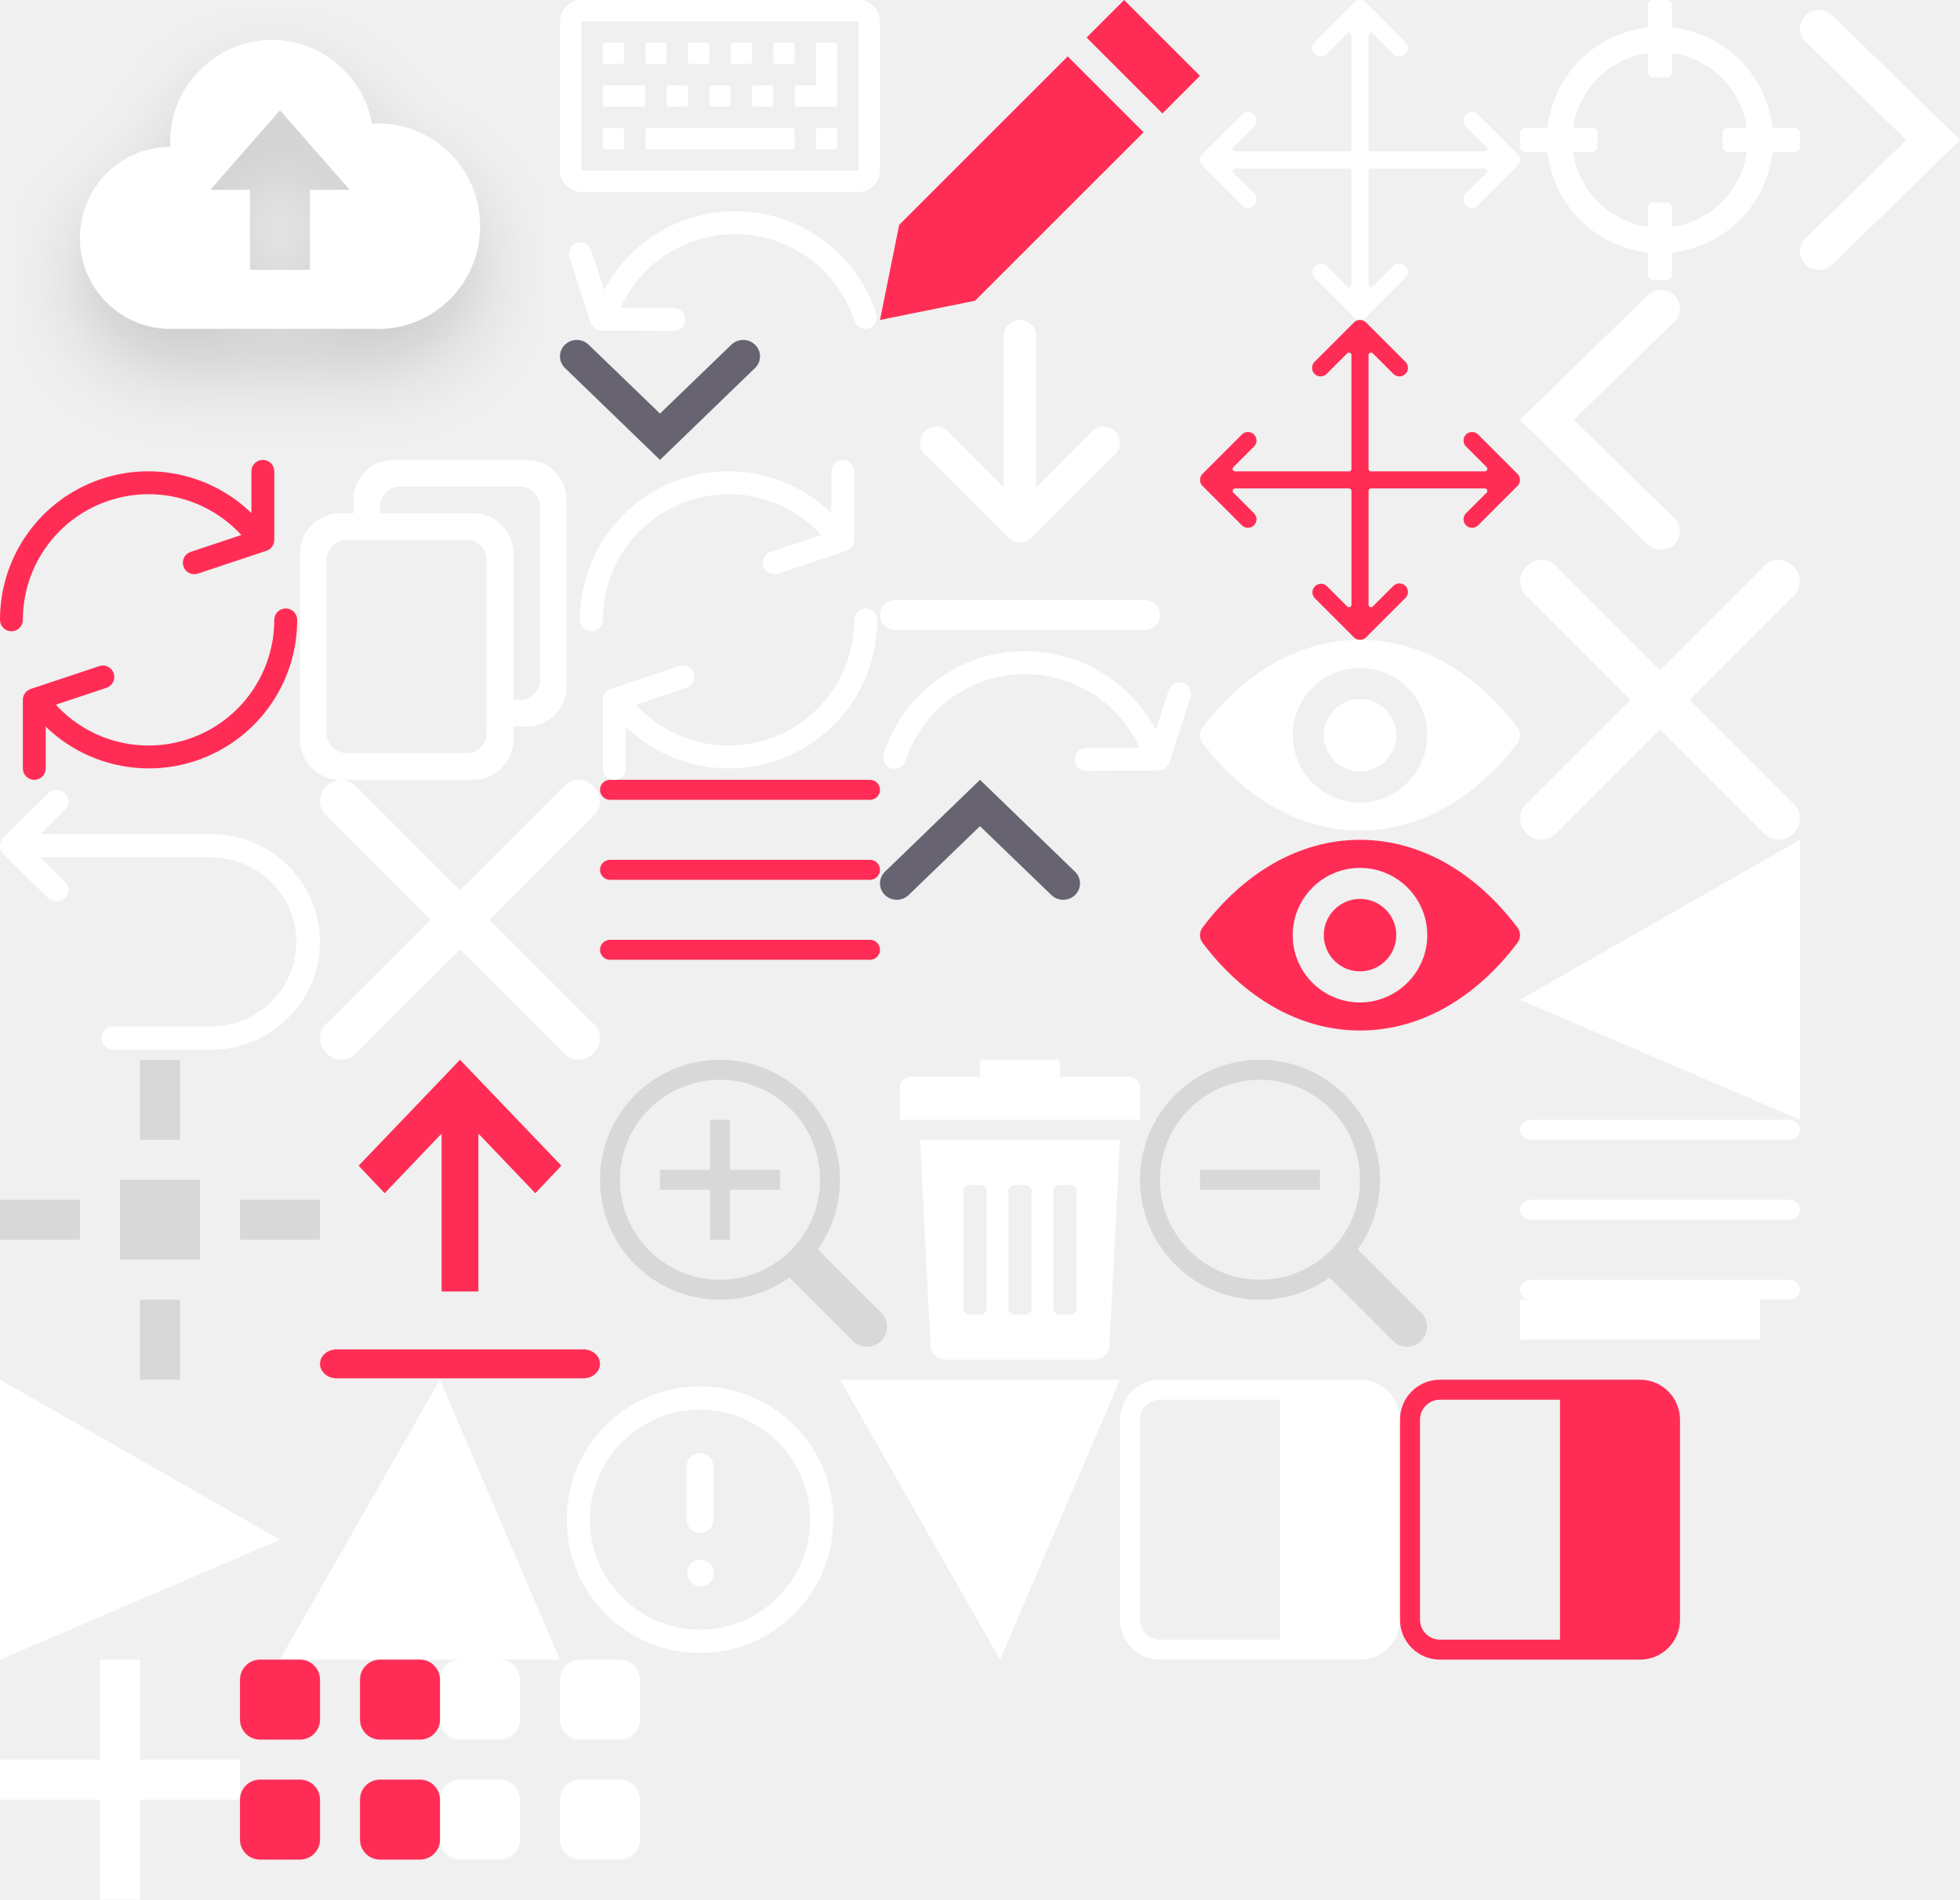
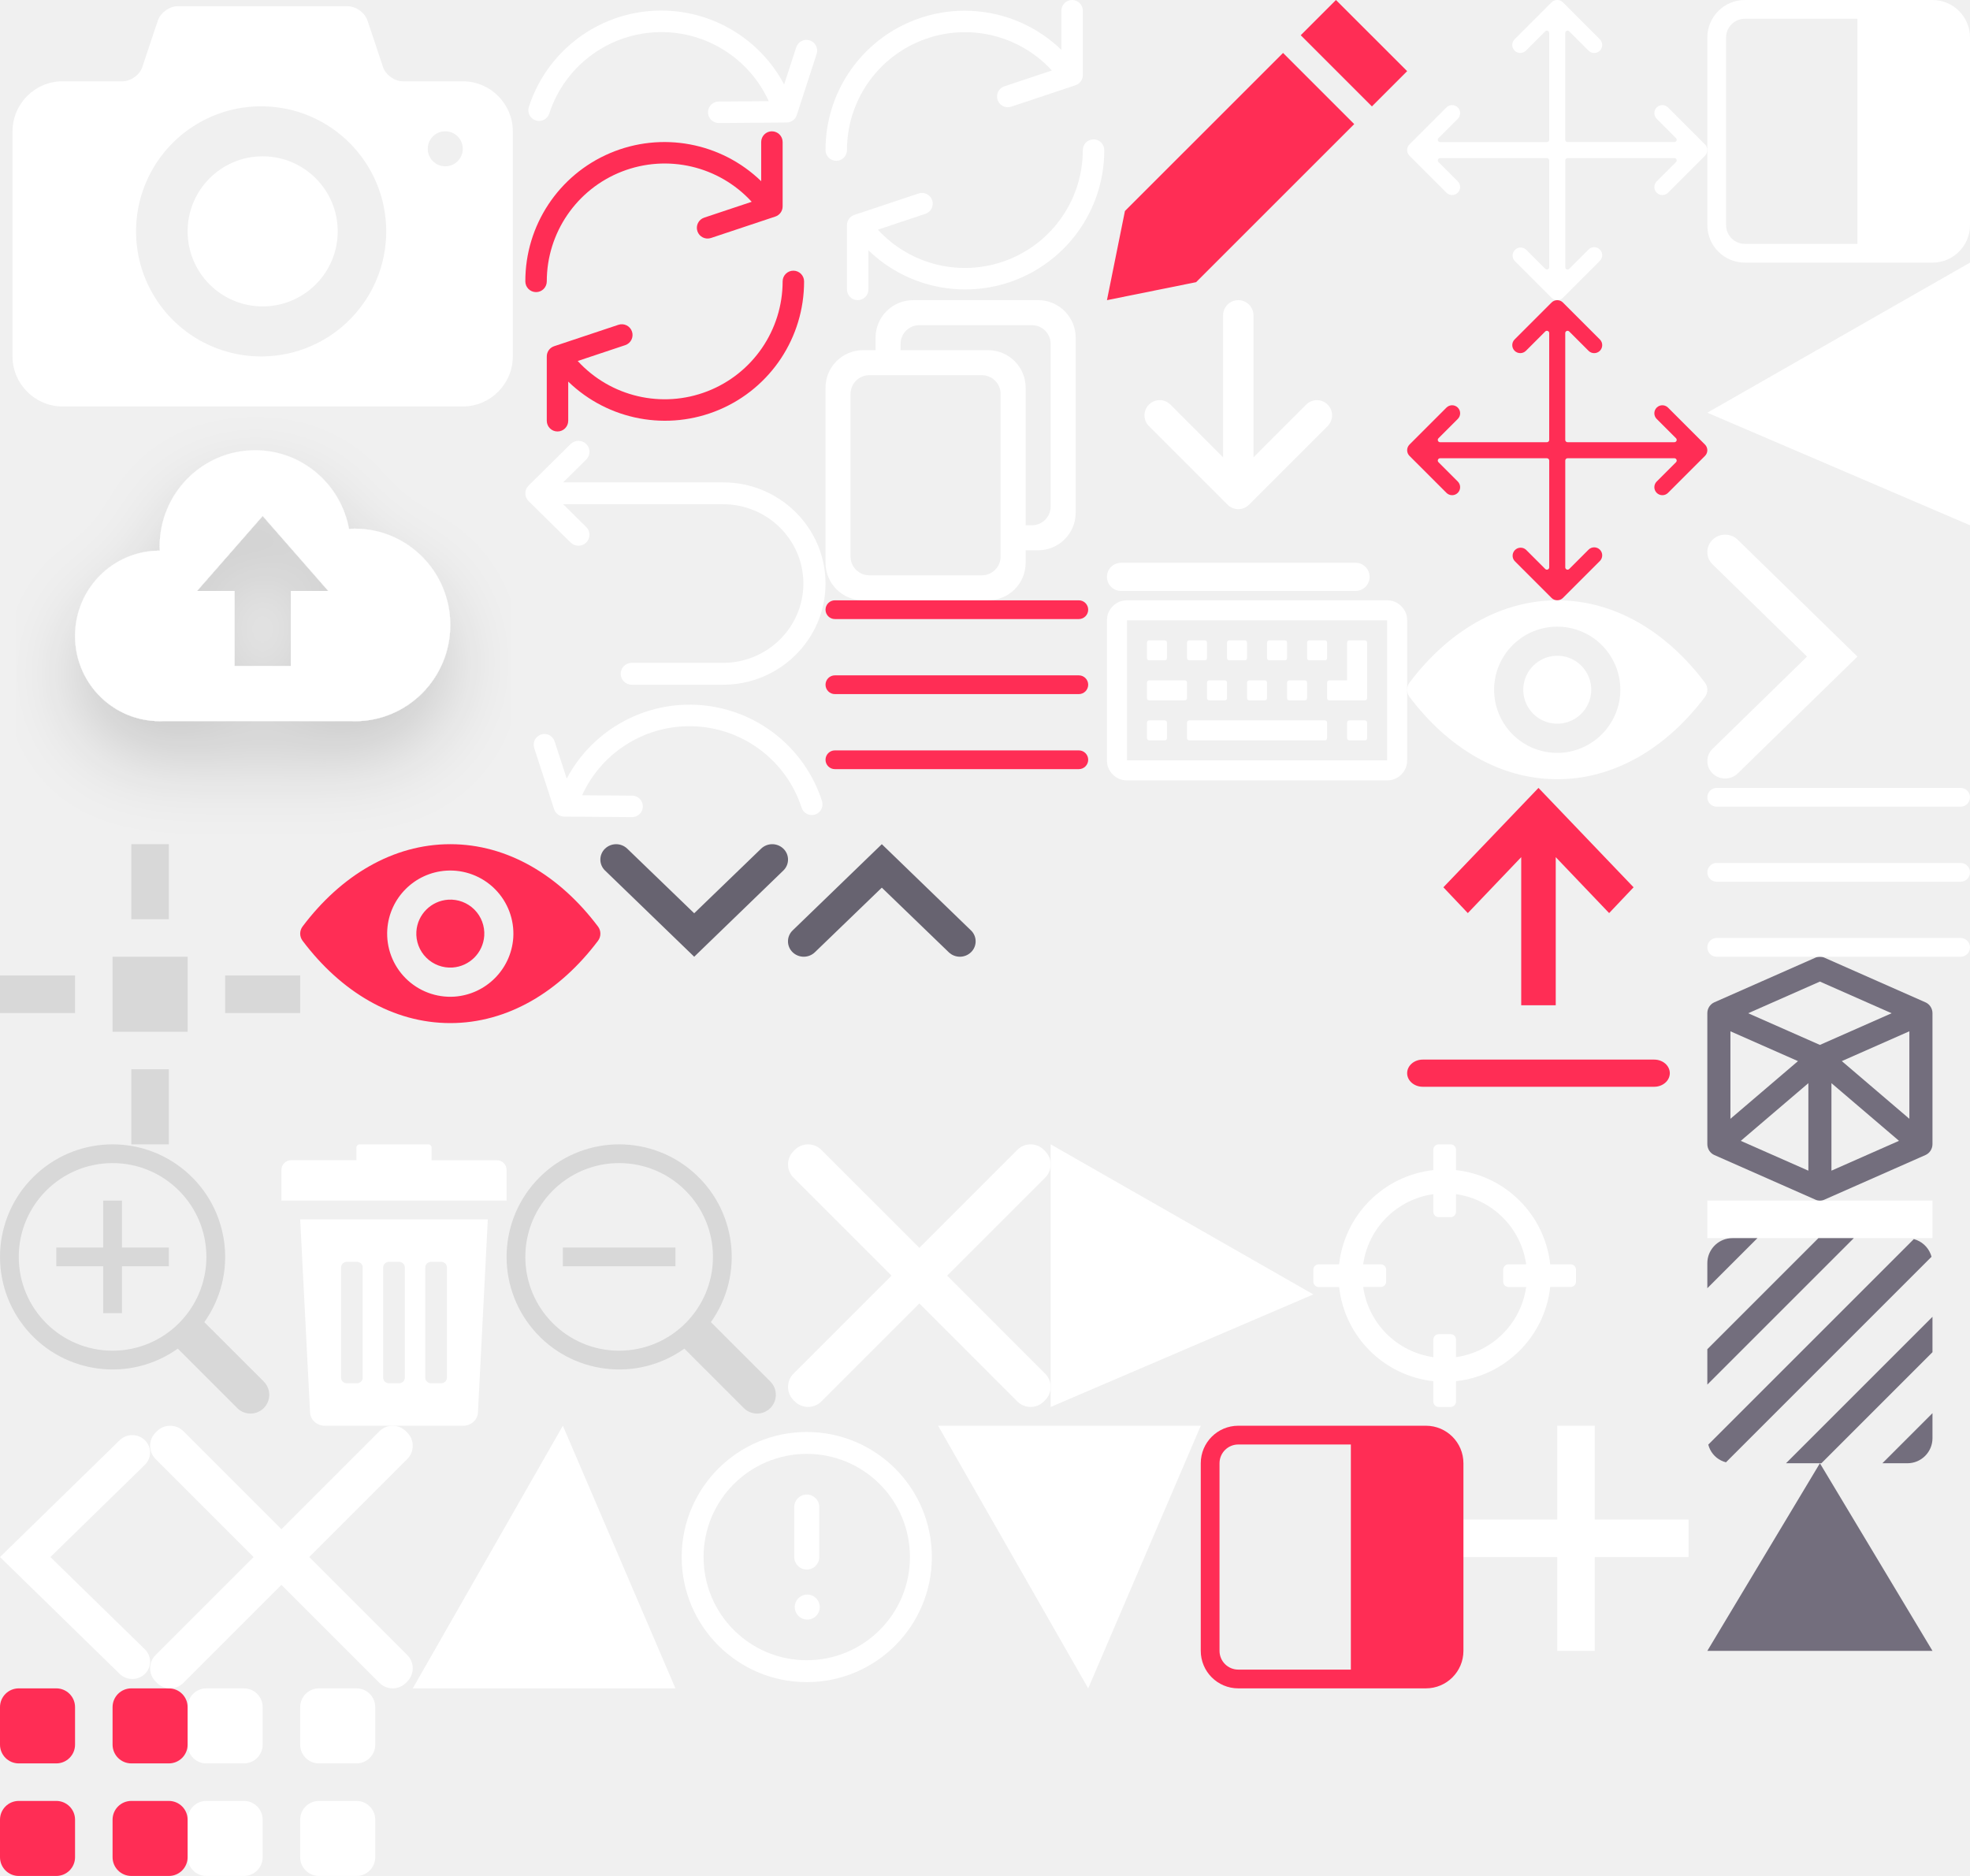
- <svg xmlns="http://www.w3.org/2000/svg" width="98" height="95" viewBox="0 0 98 95">
-   <svg width="14" height="14" viewBox="0 0 14 14" id="alert" x="28" y="69">
+ <svg xmlns="http://www.w3.org/2000/svg" width="105" height="100" viewBox="0 0 105 100">
+   <svg width="14" height="14" viewBox="0 0 14 14" id="alert" x="36" y="76">
    <g fill="none" fill-rule="evenodd">
      <path d="M-1-1h16v16H-1z" />
      <path fill="#FFF" d="M7 13.667A6.667 6.667 0 117 .333a6.667 6.667 0 010 13.334zM7 12.5a5.5 5.5 0 100-11 5.5 5.5 0 000 11zm0-8.833c.368 0 .667.298.667.666V7a.667.667 0 01-1.334 0V4.333c0-.368.299-.666.667-.666zM7 9a.667.667 0 110 1.333A.667.667 0 017 9z" />
    </g>
  </svg>
-   <svg width="10" height="6" viewBox="0 0 10 6" id="arrow-down" x="28" y="17">
+   <svg width="10" height="6" viewBox="0 0 10 6" id="arrow-down" x="32" y="45">
    <g fill="none" fill-rule="evenodd">
      <path d="M-7-9h24v24H-7z" />
      <path fill="#676370" d="M5 6l4.756-4.6A.806.806 0 009.758.244.856.856 0 008.566.24L5 3.683 1.434.241A.856.856 0 00.242.244.806.806 0 00.244 1.4L5 6z" />
    </g>
  </svg>
-   <svg style="isolation:isolate" width="14" height="14" viewBox="0 0 14 14" id="arrow-key-down" x="42" y="69">
+   <svg style="isolation:isolate" width="14" height="14" viewBox="0 0 14 14" id="arrow-key-down" x="50" y="76">
    <g clip-path="url(#_clipPath_lO31NEgbUiTSoJISuaT8fHHnIRCr4LqQ)">
      <path fill="#FFF" d="M0 0h14L8 14z" />
    </g>
  </svg>
-   <svg style="isolation:isolate" width="14" height="14" viewBox="0 0 14 14" id="arrow-key-left" x="76" y="42">
+   <svg style="isolation:isolate" width="14" height="14" viewBox="0 0 14 14" id="arrow-key-left" x="91" y="14">
    <g clip-path="url(#_clipPath_QTofHzorB79BE3lerKr9Fqr3nCJN2ZAU)">
      <path fill="#FFF" d="M14 0v14L0 8z" />
    </g>
  </svg>
-   <svg style="isolation:isolate" width="14" height="14" viewBox="0 0 14 14" id="arrow-key-right" y="69">
+   <svg style="isolation:isolate" width="14" height="14" viewBox="0 0 14 14" id="arrow-key-right" x="56" y="61">
    <g clip-path="url(#_clipPath_vO16aYMH41EJ62poTggIr1IPdcsNhkUc)">
      <path fill="#FFF" d="M0 14V0l14 8z" />
    </g>
  </svg>
-   <svg style="isolation:isolate" width="14" height="14" viewBox="0 0 14 14" id="arrow-key-up" x="14" y="69">
+   <svg style="isolation:isolate" width="14" height="14" viewBox="0 0 14 14" id="arrow-key-up" x="22" y="76">
    <g clip-path="url(#_clipPath_scRgljJTfK72EBw7oaTDeX5yMrAq7yTf)">
      <path fill="#FFF" d="M14 14H0L8 0z" />
    </g>
  </svg>
-   <svg width="10" height="6" viewBox="0 0 10 6" id="arrow-up" x="44" y="39">
+   <svg width="10" height="6" viewBox="0 0 10 6" id="arrow-up" x="42" y="45">
    <g fill="none" fill-rule="evenodd">
      <path d="M-7-9h24v24H-7z" />
      <path fill="#676370" d="M5 0l4.756 4.6a.806.806 0 01.002 1.156.856.856 0 01-1.192.003L5 2.317 1.434 5.759a.856.856 0 01-1.192-.003A.806.806 0 01.244 4.6L5 0z" />
    </g>
  </svg>
-   <svg width="12" height="12" fill="none" viewBox="0 0 12 12" id="atlas-zoom-in" y="83">
+   <svg width="12" height="12" fill="none" viewBox="0 0 12 12" id="atlas-zoom-in" x="78" y="76">
    <path fill-rule="evenodd" clip-rule="evenodd" d="M7 5h5v2H7v5H5V7H0V5h5V0h2v5z" fill="#fff" />
  </svg>
-   <svg width="12" height="2" viewBox="0 0 12 2" id="atlas-zoom-out" x="76" y="65">
+   <svg width="12" height="2" viewBox="0 0 12 2" id="atlas-zoom-out" x="91" y="64">
    <g fill="none" fill-rule="evenodd">
      <path d="M-6-11h24v24H-6z" />
      <path fill="#FFF" d="M0 0h12v2H0z" />
    </g>
  </svg>
-   <svg width="8" height="14" viewBox="0 0 8 14" id="chevron-right" x="90">
+   <svg width="28" height="22" viewBox="0 0 28 22" id="camera">
+     <g fill="none" fill-rule="evenodd">
+       <path d="M-2-5h32v32H-2z" />
+       <path fill="#FFF" fill-rule="nonzero" d="M14 8.333a4 4 0 100 8 4 4 0 000-8zm10.667-4h-3.2c-.44 0-.914-.341-1.053-.759l-.828-2.482c-.14-.417-.613-.759-1.053-.759H9.467c-.44 0-.914.342-1.053.76l-.828 2.482c-.14.417-.613.758-1.053.758h-3.2A2.675 2.675 0 00.667 7v12c0 1.467 1.2 2.667 2.666 2.667h21.334c1.466 0 2.666-1.2 2.666-2.667V7c0-1.467-1.2-2.667-2.666-2.667zM14 19a6.667 6.667 0 110-13.333A6.667 6.667 0 0114 19zm9.733-10.135a.933.933 0 110-1.867.933.933 0 010 1.867z" />
+     </g>
+   </svg>
+   <svg width="8" height="14" viewBox="0 0 8 14" id="chevron-right" x="91" y="28">
    <g fill="none" fill-rule="evenodd">
      <path d="M-8-5h24v24H-8z" />
      <path fill="#FFF" d="M8 7l-6.379 6.228a.966.966 0 01-1.343 0 .912.912 0 010-1.31L5.314 7 .278 2.083a.912.912 0 010-1.311.966.966 0 011.343 0L8 7z" />
    </g>
  </svg>
-   <svg width="14" height="14" viewBox="0 0 14 14" id="close" x="16" y="39">
+   <svg width="14" height="14" viewBox="0 0 14 14" id="close" x="42" y="61">
    <g fill="none" fill-rule="evenodd">
      <path d="M-5-5h24v24H-5z" />
      <path fill="#FFF" d="M13.706.363l-.069-.069a1 1 0 00-1.414 0L7 5.517 1.777.294a1 1 0 00-1.414 0L.294.363a1 1 0 000 1.414L5.517 7 .294 12.223a1 1 0 000 1.414l.069.069a1 1 0 001.414 0L7 8.483l5.223 5.223a1 1 0 001.414 0l.069-.069a1 1 0 000-1.414L8.483 7l5.223-5.223a1 1 0 000-1.414z" />
    </g>
  </svg>
-   <svg width="28" height="23" viewBox="0 0 28 23" id="cloud-upload">
+   <svg width="28" height="23" viewBox="0 0 28 23" id="cloud-upload" y="22">
    <defs>
-       <filter id="ala" width="109.7%" height="113%" x="-4.8%" y="-6.5%" filterUnits="objectBoundingBox">
+       <filter id="ama" width="109.7%" height="113%" x="-4.8%" y="-6.5%" filterUnits="objectBoundingBox">
        <feOffset dy="2" in="SourceAlpha" result="shadowOffsetOuter1" />
        <feGaussianBlur in="shadowOffsetOuter1" result="shadowBlurOuter1" stdDeviation="2" />
        <feColorMatrix in="shadowBlurOuter1" result="shadowMatrixOuter1" values="0 0 0 0 0 0 0 0 0 0 0 0 0 0 0 0 0 0 0.16 0" />
        <feMerge>
          <feMergeNode in="shadowMatrixOuter1" />
          <feMergeNode in="SourceGraphic" />
        </feMerge>
      </filter>
    </defs>
-     <g fill="none" fill-rule="evenodd" filter="url(#ala)" transform="translate(-133 -115)">
+     <g fill="none" fill-rule="evenodd" filter="url(#ama)" transform="translate(-133 -115)">
      <path d="M135 112h24v24h-24z" />
      <path fill="#FFF" fill-rule="nonzero" d="M141.25 131.432c-2.37-.137-4.25-2.111-4.25-4.533 0-2.51 2.019-4.546 4.509-4.546h.011c-.003-.073-.011-.146-.011-.22 0-2.835 2.28-5.133 5.09-5.133 2.495 0 4.566 1.81 5.003 4.196.102-.006.204-.016.307-.016 2.812 0 5.091 2.298 5.091 5.132 0 2.835-2.28 5.132-5.09 5.132-.075 0-.146-.008-.22-.01v.002h-10.022c-.053.003-.105.008-.16.008-.052 0-.105-.005-.158-.008h-.102l.002-.004zm4.25-6.932v4h3v-4h2l-3.5-4-3.5 4h2z" />
    </g>
  </svg>
-   <svg width="12" height="15" viewBox="0 0 12 15" id="delete" x="45" y="53">
+   <svg width="12" height="15" viewBox="0 0 12 15" id="delete" x="15" y="61">
    <g fill="none" fill-rule="evenodd">
      <path d="M-6-4h24v24H-6z" />
      <path fill="#FFF" fill-rule="nonzero" d="M1.526 14.299L1 4h10l-.526 10.299c-.018.392-.366.701-.79.701H2.316c-.423 0-.771-.31-.789-.701zm6.141-7.741v5.884c0 .164.144.297.32.297h.514c.177 0 .32-.133.32-.297V6.558c0-.164-.143-.297-.32-.297h-.513c-.177 0-.32.133-.32.297zm-2.244 0v5.884c0 .164.144.297.32.297h.513c.178 0 .321-.133.321-.297V6.558c0-.164-.144-.297-.32-.297h-.513c-.178 0-.321.133-.321.297zm-2.244 0v5.884c0 .164.143.297.32.297h.513c.177 0 .32-.133.32-.297V6.558c0-.164-.143-.297-.32-.297H3.5c-.177 0-.32.133-.32.297zm8.313-5.71c.28 0 .508.232.508.52V3H0V1.367c0-.287.228-.52.508-.52h3.49V.174c0-.095.076-.173.17-.173h3.664c.094 0 .17.078.17.173v.675h3.49z" />
    </g>
  </svg>
-   <svg width="14" height="16" viewBox="0 0 14 16" id="duplicate" x="15" y="23">
+   <svg width="14" height="16" viewBox="0 0 14 16" id="duplicate" x="44" y="16">
    <g fill="none" fill-rule="evenodd">
      <path d="M-5-4h24v24H-5z" />
      <path fill="#FFF" d="M2.667 2.667H2a2 2 0 00-2 2V14a2 2 0 002 2h6.667a2 2 0 002-2v-.667h.666a2 2 0 002-2V2a2 2 0 00-2-2H4.667a2 2 0 00-2 2v.667zm1.333 0v-.334a1 1 0 011-1h6a1 1 0 011 1V11a1 1 0 01-1 1h-.333V4.667a2 2 0 00-2-2H4zM1.333 5a1 1 0 011-1h6a1 1 0 011 1v8.667a1 1 0 01-1 1h-6a1 1 0 01-1-1V5z" />
    </g>
  </svg>
-   <svg width="16" height="16" viewBox="0 0 24 24" id="edit" x="44">
+   <svg width="16" height="16" viewBox="0 0 24 24" id="edit" x="59">
    <path fill="#FF2D55" d="M19.769 9.923L7.127 22.562 0 24l1.438-7.128 12.641-12.64 5.69 5.691zm1.414-1.414L24 5.689 18.309 0l-2.816 2.817 5.69 5.692z" />
  </svg>
-   <svg width="14" height="16" viewBox="0 0 14 16" id="export" x="44" y="16">
+   <svg width="14" height="16" viewBox="0 0 14 16" id="export" x="59" y="16">
    <g fill="none" fill-rule="evenodd" transform="matrix(-1 0 0 1 19 -4)">
      <path d="M0 0h24v24H0z" />
      <path fill="#FFF" d="M16.762 10.713a.808.808 0 000-1.145.805.805 0 00-1.145 0l-2.807 2.81V4.81a.81.81 0 00-1.62 0v7.568l-2.807-2.81a.808.808 0 00-1.145 0 .808.808 0 000 1.145l4.19 4.19a.8.8 0 00.572.238.8.8 0 00.572-.238l4.19-4.19z" />
      <rect width="14" height="1.5" x="5" y="18" fill="#FFF" rx=".75" />
    </g>
  </svg>
-   <svg width="10" height="10" viewBox="0 0 10 10" id="grid" x="22" y="83">
+   <svg width="12" height="13" viewBox="0 0 12 13" id="geometries" x="91" y="51">
+     <g fill="none" fill-rule="evenodd">
+       <path d="M-6-5h24v24H-6z" />
+       <path fill="#736E7D" fill-rule="nonzero" d="M11.626 2.43L6.242.051a.594.594 0 00-.485 0L.373 2.429A.634.634 0 000 3.012v6.976c0 .253.147.483.373.582l5.385 2.378a.593.593 0 00.484 0l5.385-2.378c.226-.1.373-.33.373-.583V3.012a.636.636 0 00-.374-.583zM7.168 5.563l3.6-1.59v4.665l-3.6-3.075zM1.23 3.974l3.601 1.59-3.6 3.075V3.974zm4.155 2.765v4.665l-3.602-1.59 3.602-3.075zM6 1.324l3.822 1.688L6 4.7 2.177 3.012 6 1.324zm.615 5.415l3.601 3.074-3.601 1.59V6.74z" />
+     </g>
+   </svg>
+   <svg width="10" height="10" viewBox="0 0 10 10" id="grid" x="10" y="90">
    <g fill="none" fill-rule="evenodd">
      <path d="M-7-7h24v24H-7z" />
      <path fill="#FFF" d="M1 0h2a1 1 0 011 1v2a1 1 0 01-1 1H1a1 1 0 01-1-1V1a1 1 0 011-1zm6 0h2a1 1 0 011 1v2a1 1 0 01-1 1H7a1 1 0 01-1-1V1a1 1 0 011-1zm0 6h2a1 1 0 011 1v2a1 1 0 01-1 1H7a1 1 0 01-1-1V7a1 1 0 011-1zM1 6h2a1 1 0 011 1v2a1 1 0 01-1 1H1a1 1 0 01-1-1V7a1 1 0 011-1z" />
    </g>
  </svg>
-   <svg width="10" height="10" viewBox="0 0 10 10" id="grid-active" x="12" y="83">
+   <svg width="10" height="10" viewBox="0 0 10 10" id="grid-active" y="90">
    <g fill="none" fill-rule="evenodd">
      <path d="M-7-7h24v24H-7z" />
      <path fill="#FF2D55" d="M1 0h2a1 1 0 011 1v2a1 1 0 01-1 1H1a1 1 0 01-1-1V1a1 1 0 011-1zm6 0h2a1 1 0 011 1v2a1 1 0 01-1 1H7a1 1 0 01-1-1V1a1 1 0 011-1zm0 6h2a1 1 0 011 1v2a1 1 0 01-1 1H7a1 1 0 01-1-1V7a1 1 0 011-1zM1 6h2a1 1 0 011 1v2a1 1 0 01-1 1H1a1 1 0 01-1-1V7a1 1 0 011-1z" />
    </g>
  </svg>
-   <svg style="isolation:isolate" viewBox="-72 14 14 15.931" width="14" height="15.931" id="import" x="16" y="53">
+   <svg style="isolation:isolate" viewBox="-72 14 14 15.931" width="14" height="15.931" id="import" x="75" y="42">
    <g clip-path="url(#_clipPath_XfclLsQdwtJSzBwsU1GbkoKctos3n2S2)">
      <path d="M-70.069 19.298l1.303 1.375 2.846-2.982v7.895h1.84v-7.895l2.846 2.982 1.303-1.375L-65 14l-5.069 5.298z" fill="#FF2D55" />
      <path d="M-71.169 28.483h12.338c.458 0 .831.324.831.724 0 .4-.373.724-.831.724h-12.338c-.458 0-.831-.324-.831-.724 0-.4.373-.724.831-.724z" fill="#ff2d55" />
    </g>
  </svg>
-   <svg width="14" height="9" viewBox="0 0 14 9" id="list" x="76" y="56">
+   <svg width="14" height="9" viewBox="0 0 14 9" id="list" x="91" y="42">
    <g fill="none" fill-rule="evenodd">
      <path d="M-5-7h24v24H-5z" />
      <path fill="#FFF" d="M.5 0h13a.5.5 0 110 1H.5a.5.5 0 010-1zm0 4h13a.5.5 0 110 1H.5a.5.5 0 110-1zm0 4h13a.5.5 0 110 1H.5a.5.5 0 110-1z" />
    </g>
  </svg>
-   <svg width="14" height="9" viewBox="0 0 14 9" id="list-active" x="30" y="39">
+   <svg width="14" height="9" viewBox="0 0 14 9" id="list-active" x="44" y="32">
    <g fill="none" fill-rule="evenodd">
      <path d="M-5-7h24v24H-5z" />
      <path fill="#FF2D55" d="M.5 0h13a.5.5 0 110 1H.5a.5.5 0 010-1zm0 4h13a.5.5 0 110 1H.5a.5.5 0 110-1zm0 4h13a.5.5 0 110 1H.5a.5.5 0 110-1z" />
    </g>
  </svg>
-   <svg width="14" height="14" viewBox="0 0 14 14" id="locate-land" x="76">
+   <svg width="14" height="14" viewBox="0 0 14 14" id="locate-land" x="70" y="61">
    <g fill="none" fill-rule="evenodd">
      <path d="M-5-5h24v24H-5z" />
      <path fill="#FFF" fill-rule="nonzero" d="M13.711 6.396h-1.085a5.684 5.684 0 00-5.022-5.022V.289A.288.288 0 007.316 0h-.632c-.16 0-.288.13-.288.289v1.085a5.684 5.684 0 00-5.022 5.022H.289A.288.288 0 000 6.684v.632c0 .16.13.289.289.289h1.085a5.684 5.684 0 005.022 5.021v1.085c0 .16.129.289.288.289h.632a.29.29 0 00.289-.289v-1.085a5.684 5.684 0 005.021-5.022h1.085c.16 0 .289-.129.289-.288v-.632c0-.16-.13-.288-.289-.288zM3.593 7.604c.16 0 .289-.129.289-.288v-.632c0-.16-.13-.288-.289-.288h-.937a4.399 4.399 0 013.74-3.74v.937c0 .16.129.289.288.289h.632c.159 0 .288-.13.288-.289v-.937a4.398 4.398 0 013.74 3.74h-.937a.288.288 0 00-.289.288v.632c0 .16.13.289.289.289h.937a4.4 4.4 0 01-3.74 3.739v-.937a.288.288 0 00-.288-.289h-.632c-.16 0-.288.13-.288.29v.936a4.4 4.4 0 01-3.74-3.74h.937z" />
    </g>
  </svg>
-   <svg width="8" height="14" viewBox="0 0 8 14" id="modal-back" x="76" y="14">
+   <svg width="8" height="14" viewBox="0 0 8 14" id="modal-back" y="76">
    <g fill="none" fill-rule="evenodd">
      <path d="M0-5h8v24H0z" />
      <path fill="#FFF" d="M0 7l6.379 6.228a.966.966 0 001.343 0 .912.912 0 000-1.31L2.686 7l5.036-4.917a.912.912 0 000-1.311.966.966 0 00-1.343 0L0 7z" />
    </g>
  </svg>
-   <svg width="14" height="14" viewBox="0 0 14 14" id="modal-close" x="76" y="28">
+   <svg width="14" height="14" viewBox="0 0 14 14" id="modal-close" x="8" y="76">
    <g fill="none" fill-rule="evenodd">
      <path d="M-5-5h24v24H-5z" />
      <path fill="#FFF" d="M13.706.363l-.069-.069a1 1 0 00-1.414 0L7 5.517 1.777.294a1 1 0 00-1.414 0L.294.363a1 1 0 000 1.414L5.517 7 .294 12.223a1 1 0 000 1.414l.069.069a1 1 0 001.414 0L7 8.483l5.223 5.223a1 1 0 001.414 0l.069-.069a1 1 0 000-1.414L8.483 7l5.223-5.223a1 1 0 000-1.414z" />
    </g>
  </svg>
-   <svg width="16" height="16" viewBox="0 0 16 16" id="move" x="60">
+   <svg width="16" height="16" viewBox="0 0 16 16" id="move" x="75">
    <g fill="none" fill-rule="evenodd">
      <path d="M-4-4h24v24H-4z" />
      <path fill="#FFF" d="M15.875 7.698l-1.97-1.97a.427.427 0 00-.604.604l1.03 1.03a.123.123 0 01-.088.21H8.551a.123.123 0 01-.124-.123V1.757c0-.11.133-.165.211-.087l1.03 1.03a.427.427 0 00.604-.605L8.302.125a.428.428 0 00-.604 0l-1.97 1.97a.427.427 0 00.604.604l1.03-1.03a.123.123 0 01.21.088v5.692a.123.123 0 01-.123.124H1.757a.123.123 0 01-.087-.211l1.03-1.03a.427.427 0 00-.605-.604l-1.97 1.97a.428.428 0 000 .604l1.97 1.97a.427.427 0 00.604-.604l-1.03-1.03a.123.123 0 01.088-.21h5.692c.068 0 .124.055.124.123v5.692c0 .11-.133.165-.211.088l-1.03-1.03a.428.428 0 00-.604.604l1.97 1.97a.428.428 0 00.604 0l1.97-1.97a.427.427 0 00-.604-.604l-1.03 1.03a.123.123 0 01-.21-.088V8.551c0-.068.055-.124.123-.124h5.692c.11 0 .165.133.088.211l-1.03 1.03a.427.427 0 00.604.604l1.97-1.97a.428.428 0 000-.604z" />
    </g>
  </svg>
-   <svg width="16" height="16" viewBox="0 0 16 16" id="move-active" x="60" y="16">
+   <svg width="16" height="16" viewBox="0 0 16 16" id="move-active" x="75" y="16">
    <g fill="none" fill-rule="evenodd">
      <path d="M-4-4h24v24H-4z" />
      <path fill="#FF2D55" d="M15.875 7.698l-1.97-1.97a.427.427 0 00-.604.604l1.03 1.03a.123.123 0 01-.088.21H8.551a.123.123 0 01-.124-.123V1.757c0-.11.133-.165.211-.087l1.03 1.03a.427.427 0 00.604-.605L8.302.125a.428.428 0 00-.604 0l-1.97 1.97a.427.427 0 00.604.604l1.03-1.03a.123.123 0 01.21.088v5.692a.123.123 0 01-.123.124H1.757a.123.123 0 01-.087-.211l1.03-1.03a.427.427 0 00-.605-.604l-1.97 1.97a.428.428 0 000 .604l1.97 1.97a.427.427 0 00.604-.604l-1.03-1.03a.123.123 0 01.088-.21h5.692c.068 0 .124.055.124.123v5.692c0 .11-.133.165-.211.088l-1.03-1.03a.428.428 0 00-.604.604l1.97 1.97a.428.428 0 00.604 0l1.97-1.97a.427.427 0 00-.604-.604l-1.03 1.03a.123.123 0 01-.21-.088V8.551c0-.068.055-.124.123-.124h5.692c.11 0 .165.133.088.211l-1.03 1.03a.427.427 0 00.604.604l1.97-1.97a.428.428 0 000-.604z" />
    </g>
  </svg>
-   <svg width="16" height="10" viewBox="0 0 16 10" id="preview" x="60" y="32">
+   <svg width="16" height="10" viewBox="0 0 16 10" id="preview" x="75" y="32">
    <g fill="none" fill-rule="evenodd">
      <path d="M-4-7h24v24H-4z" />
      <path fill="#FFF" fill-rule="nonzero" d="M8 0C4.943 0 2.17 1.672.125 4.39a.633.633 0 000 .755C2.171 7.865 4.943 9.537 8 9.537c3.057 0 5.83-1.672 7.875-4.389a.633.633 0 000-.756C13.829 1.672 11.057 0 8 0zm.22 8.127a3.367 3.367 0 01-3.578-3.578A3.373 3.373 0 017.78 1.411a3.367 3.367 0 013.577 3.577A3.383 3.383 0 018.22 8.127zm-.102-1.552a1.81 1.81 0 01-1.925-1.924 1.82 1.82 0 011.692-1.692A1.81 1.81 0 019.81 4.883a1.82 1.82 0 01-1.692 1.692z" />
    </g>
  </svg>
-   <svg width="16" height="10" viewBox="0 0 16 10" id="preview-active" x="60" y="42">
+   <svg width="16" height="10" viewBox="0 0 16 10" id="preview-active" x="16" y="45">
    <g fill="none" fill-rule="evenodd">
      <path d="M-4-7h24v24H-4z" />
      <path fill="#FF2D55" fill-rule="nonzero" d="M8 0C4.943 0 2.17 1.672.125 4.39a.633.633 0 000 .755C2.171 7.865 4.943 9.537 8 9.537c3.057 0 5.83-1.672 7.875-4.389a.633.633 0 000-.756C13.829 1.672 11.057 0 8 0zm.22 8.127a3.367 3.367 0 01-3.578-3.578A3.373 3.373 0 017.78 1.411a3.367 3.367 0 013.577 3.577A3.383 3.383 0 018.22 8.127zm-.102-1.552a1.81 1.81 0 01-1.925-1.924 1.82 1.82 0 011.692-1.692A1.81 1.81 0 019.81 4.883a1.82 1.82 0 01-1.692 1.692z" />
    </g>
  </svg>
-   <svg style="isolation:isolate" width="16" height="16" viewBox="0 0 16 16" id="reset-camera" y="53">
+   <svg style="isolation:isolate" width="16" height="16" viewBox="0 0 16 16" id="reset-camera" y="45">
    <g clip-path="url(#_clipPath_GiyUyRPe8Yuj4G9fQA11K2724LE3zMUU)" fill="#D8D8D8">
      <path d="M7 0h2v4H7zM16 7v2h-4V7zM9 16H7v-4h2zM0 9V7h4v2zM6 6h4v4H6z" />
    </g>
  </svg>
-   <svg width="15" height="16" viewBox="0 0 15 16" id="rotate" x="29" y="23">
+   <svg width="15" height="16" viewBox="0 0 15 16" id="rotate" x="44">
    <g fill="none" fill-rule="evenodd">
      <path d="M-5-4h24v24H-5z" />
      <path fill="#FFF" d="M13.143 0c.315 0 .571.256.571.571V4a.571.571 0 01-.39.544l-3.43 1.143a.572.572 0 01-.36-1.086l2.531-.844A6.286 6.286 0 001.143 8 .571.571 0 110 8a7.414 7.414 0 0112.571-5.341V.57c0-.315.256-.571.572-.571zm1.143 7.429a.57.57 0 01.571.571 7.414 7.414 0 01-12.571 5.341v2.088a.571.571 0 11-1.143 0V12a.572.572 0 01.39-.544l3.43-1.143a.572.572 0 01.36 1.086l-2.531.844A6.286 6.286 0 0013.714 8c0-.316.256-.571.572-.571z" />
    </g>
  </svg>
-   <svg width="15" height="16" viewBox="0 0 15 16" id="rotate-active" y="23">
+   <svg width="15" height="16" viewBox="0 0 15 16" id="rotate-active" x="28" y="7">
    <g fill="none" fill-rule="evenodd">
      <path d="M-5-4h24v24H-5z" />
      <path fill="#FF2D55" d="M13.143 0c.315 0 .571.256.571.571V4a.571.571 0 01-.39.544l-3.43 1.143a.572.572 0 01-.36-1.086l2.531-.844A6.286 6.286 0 001.143 8 .571.571 0 110 8a7.414 7.414 0 0112.571-5.341V.57c0-.315.256-.571.572-.571zm1.143 7.429a.57.57 0 01.571.571 7.414 7.414 0 01-12.571 5.341v2.088a.571.571 0 11-1.143 0V12a.572.572 0 01.39-.544l3.43-1.143a.572.572 0 01.36 1.086l-2.531.844A6.286 6.286 0 0013.714 8c0-.316.256-.571.572-.571z" />
    </g>
  </svg>
-   <svg width="16" height="7" viewBox="0 0 16 7" id="rotate-left" x="28" y="10">
+   <svg width="16" height="7" viewBox="0 0 16 7" id="rotate-left" x="28" y="37">
    <g fill="none" fill-rule="evenodd">
      <path d="M20-8H-4v24h24z" />
      <path fill="#FFF" d="M.84 2.152c.3-.097.623.067.72.367l.646 1.985A7.414 7.414 0 0115.812 5.7a.571.571 0 01-1.087.353 6.286 6.286 0 00-11.699-.66l2.669.02a.572.572 0 01-.008 1.145L2.073 6.53a.572.572 0 01-.54-.396l-1.06-3.26a.571.571 0 01.367-.72z" />
    </g>
  </svg>
-   <svg width="16" height="7" viewBox="0 0 16 7" id="rotate-right" x="44" y="32">
+   <svg width="16" height="7" viewBox="0 0 16 7" id="rotate-right" x="28">
    <g fill="none" fill-rule="evenodd">
      <path d="M-4-8h24v24H-4z" />
      <path fill="#FFF" d="M15.16 2.152a.571.571 0 00-.72.367l-.646 1.985A7.414 7.414 0 00.188 5.7a.571.571 0 001.087.353 6.286 6.286 0 0111.699-.66l-2.669.02a.572.572 0 00.008 1.145l3.614-.028a.572.572 0 00.54-.396l1.06-3.26a.571.571 0 00-.367-.72z" />
    </g>
  </svg>
-   <svg width="16" height="10" viewBox="0 0 16 10" id="shortcuts" x="28">
+   <svg width="16" height="10" viewBox="0 0 16 10" id="shortcuts" x="59" y="32">
    <g fill="none" fill-rule="evenodd">
      <path d="M-4-7h24v24H-4z" />
      <path fill="#FFF" fill-rule="nonzero" d="M15.687.313c.209.208.313.46.313.754v7.466c0 .295-.104.546-.313.754-.208.209-.46.313-.754.313H1.067c-.295 0-.546-.104-.754-.313A1.028 1.028 0 010 8.533V1.067C0 .772.104.52.313.313.52.104.773 0 1.067 0h13.866c.295 0 .546.104.754.313zm-.754 8.22V1.067H1.067v7.466h13.866zM2.267 7.467c-.09 0-.134-.045-.134-.134v-.8c0-.088.045-.133.134-.133h.8c.089 0 .133.045.133.133v.8c0 .089-.044.134-.133.134h-.8zm0-2.134c-.09 0-.134-.044-.134-.133v-.8c0-.089.045-.133.134-.133h1.866c.09 0 .134.044.134.133v.8c0 .089-.045.133-.134.133H2.267zm0-2.133c-.09 0-.134-.045-.134-.133v-.8c0-.09.045-.134.134-.134h.8c.089 0 .133.045.133.134v.8c0 .088-.044.133-.133.133h-.8zM11.6 6.4c.089 0 .133.045.133.133v.8c0 .09-.044.134-.133.134H4.4c-.089 0-.133-.045-.133-.134v-.8c0-.088.044-.133.133-.133h7.2zM5.333 5.2v-.8c0-.089.045-.133.134-.133h.8c.089 0 .133.044.133.133v.8c0 .089-.044.133-.133.133h-.8c-.09 0-.134-.044-.134-.133zm-.933-2c-.089 0-.133-.045-.133-.133v-.8c0-.09.044-.134.133-.134h.8c.089 0 .133.045.133.134v.8c0 .088-.044.133-.133.133h-.8zm3.067 2v-.8c0-.089.044-.133.133-.133h.8c.089 0 .133.044.133.133v.8c0 .089-.044.133-.133.133h-.8c-.089 0-.133-.044-.133-.133zm-.934-2c-.089 0-.133-.045-.133-.133v-.8c0-.09.044-.134.133-.134h.8c.09 0 .134.045.134.134v.8c0 .088-.045.133-.134.133h-.8zm3.067 2v-.8c0-.089.044-.133.133-.133h.8c.09 0 .133.044.133.133v.8c0 .089-.044.133-.133.133h-.8c-.089 0-.133-.044-.133-.133zm4.133 1.2c.09 0 .134.045.134.133v.8c0 .09-.045.134-.134.134h-.8c-.089 0-.133-.045-.133-.134v-.8c0-.088.044-.133.133-.133h.8zM8.667 3.2c-.09 0-.134-.045-.134-.133v-.8c0-.09.045-.134.134-.134h.8c.089 0 .133.045.133.134v.8c0 .088-.044.133-.133.133h-.8zm2.133 0c-.089 0-.133-.045-.133-.133v-.8c0-.09.044-.134.133-.134h.8c.089 0 .133.045.133.134v.8c0 .088-.044.133-.133.133h-.8zm.933 2v-.8c0-.089.045-.133.134-.133h.933v-2c0-.09.044-.134.133-.134h.8c.09 0 .134.045.134.134V5.2c0 .089-.045.133-.134.133h-1.866c-.09 0-.134-.044-.134-.133z" />
    </g>
  </svg>
-   <svg width="14" height="14" viewBox="0 0 14 14" id="sidebar" x="56" y="69">
+   <svg width="14" height="14" viewBox="0 0 14 14" id="sidebar" x="91">
    <g fill="none" fill-rule="evenodd">
      <path d="M-5-5h24v24H-5z" />
      <path fill="#FFF" d="M2 0h10a2 2 0 012 2v10a2 2 0 01-2 2H2a2 2 0 01-2-2V2a2 2 0 012-2zm0 1a1 1 0 00-1 1v10a1 1 0 001 1h6V1H2z" />
    </g>
  </svg>
-   <svg width="14" height="14" viewBox="0 0 14 14" id="sidebar-active" x="70" y="69">
+   <svg width="14" height="14" viewBox="0 0 14 14" id="sidebar-active" x="64" y="76">
    <g fill="none" fill-rule="evenodd">
      <path d="M-5-5h24v24H-5z" />
      <path fill="#FF2D55" d="M2 0h10a2 2 0 012 2v10a2 2 0 01-2 2H2a2 2 0 01-2-2V2a2 2 0 012-2zm0 1a1 1 0 00-1 1v10a1 1 0 001 1h6V1H2z" />
    </g>
  </svg>
-   <svg width="16" height="14" viewBox="0 0 16 14" id="undo" y="39">
+   <svg width="12" height="12" viewBox="0 0 12 12" id="textures" x="91" y="66">
+     <g fill="none" fill-rule="evenodd">
+       <path d="M-6-6h24v24H-6z" />
+       <path fill="#736E7D" fill-rule="nonzero" d="M12 4.193V6.08L6.08 12H4.193L12 4.193zm0 5.137v1.337c0 .366-.15.7-.393.943-.24.24-.574.39-.94.39H9.33L12 9.33zM.05 11.007L11.007.05c.414.111.747.414.899.808l.044.135L.993 11.95a1.328 1.328 0 01-.497-.248l-.103-.092a1.309 1.309 0 01-.3-.468l-.043-.135L11.007.05zM7.807 0L0 7.807V5.92L5.92 0h1.887zM2.67 0L0 2.67V1.333C0 .643.531.071 1.205.006L1.333 0H2.67z" />
+     </g>
+   </svg>
+   <svg width="12" height="10" viewBox="0 0 12 10" id="triangles" x="91" y="78">
+     <g fill="none" fill-rule="evenodd">
+       <path d="M-6-7h24v24H-6z" />
+       <path fill="#736E7D" d="M6 0l6 10H0z" />
+     </g>
+   </svg>
+   <svg width="16" height="14" viewBox="0 0 16 14" id="undo" x="28" y="23">
    <g fill="none" fill-rule="evenodd">
      <path d="M-4-5h24v24H-4z" />
      <path fill="#FFF" d="M10.541 13.5H5.673a.586.586 0 01-.59-.583c0-.322.265-.584.59-.584h4.868c2.36 0 4.279-1.896 4.279-4.228 0-2.33-1.92-4.227-4.279-4.227H2.016l1.231 1.217a.58.58 0 010 .824.594.594 0 01-.834 0L.173 3.71a.048.048 0 01-.004-.005l-.001-.001a.582.582 0 01-.123-.63.599.599 0 01.132-.193L2.413.67a.595.595 0 01.834 0 .578.578 0 010 .825L2.016 2.713h8.525c3.01 0 5.459 2.42 5.459 5.393 0 2.975-2.449 5.394-5.459 5.394z" />
    </g>
  </svg>
-   <svg width="15" height="15" viewBox="0 0 15 15" id="zoom-in" x="30" y="53">
+   <svg width="15" height="15" viewBox="0 0 15 15" id="zoom-in" y="61">
    <g fill="none" fill-rule="evenodd">
      <path d="M-5-5h24v24H-5z" />
      <path fill="#D8D8D8" d="M10.89 9.477l3.181 3.18a1 1 0 01-1.414 1.414l-3.18-3.18a6 6 0 111.414-1.414zM6 11A5 5 0 106 1a5 5 0 000 10zm-.5-5.5V3h1v2.5H9v1H6.5V9h-1V6.5H3v-1h2.5z" />
    </g>
  </svg>
-   <svg width="15" height="15" viewBox="0 0 15 15" id="zoom-out" x="57" y="53">
+   <svg width="15" height="15" viewBox="0 0 15 15" id="zoom-out" x="27" y="61">
    <g fill="none" fill-rule="evenodd">
      <path d="M-5-5h24v24H-5z" />
      <path fill="#D8D8D8" d="M10.89 9.477l3.181 3.18a1 1 0 01-1.414 1.414l-3.18-3.18a6 6 0 111.414-1.414zM6 11A5 5 0 106 1a5 5 0 000 10zM3 5.5h6v1H3v-1z" />
    </g>
  </svg>
</svg>
